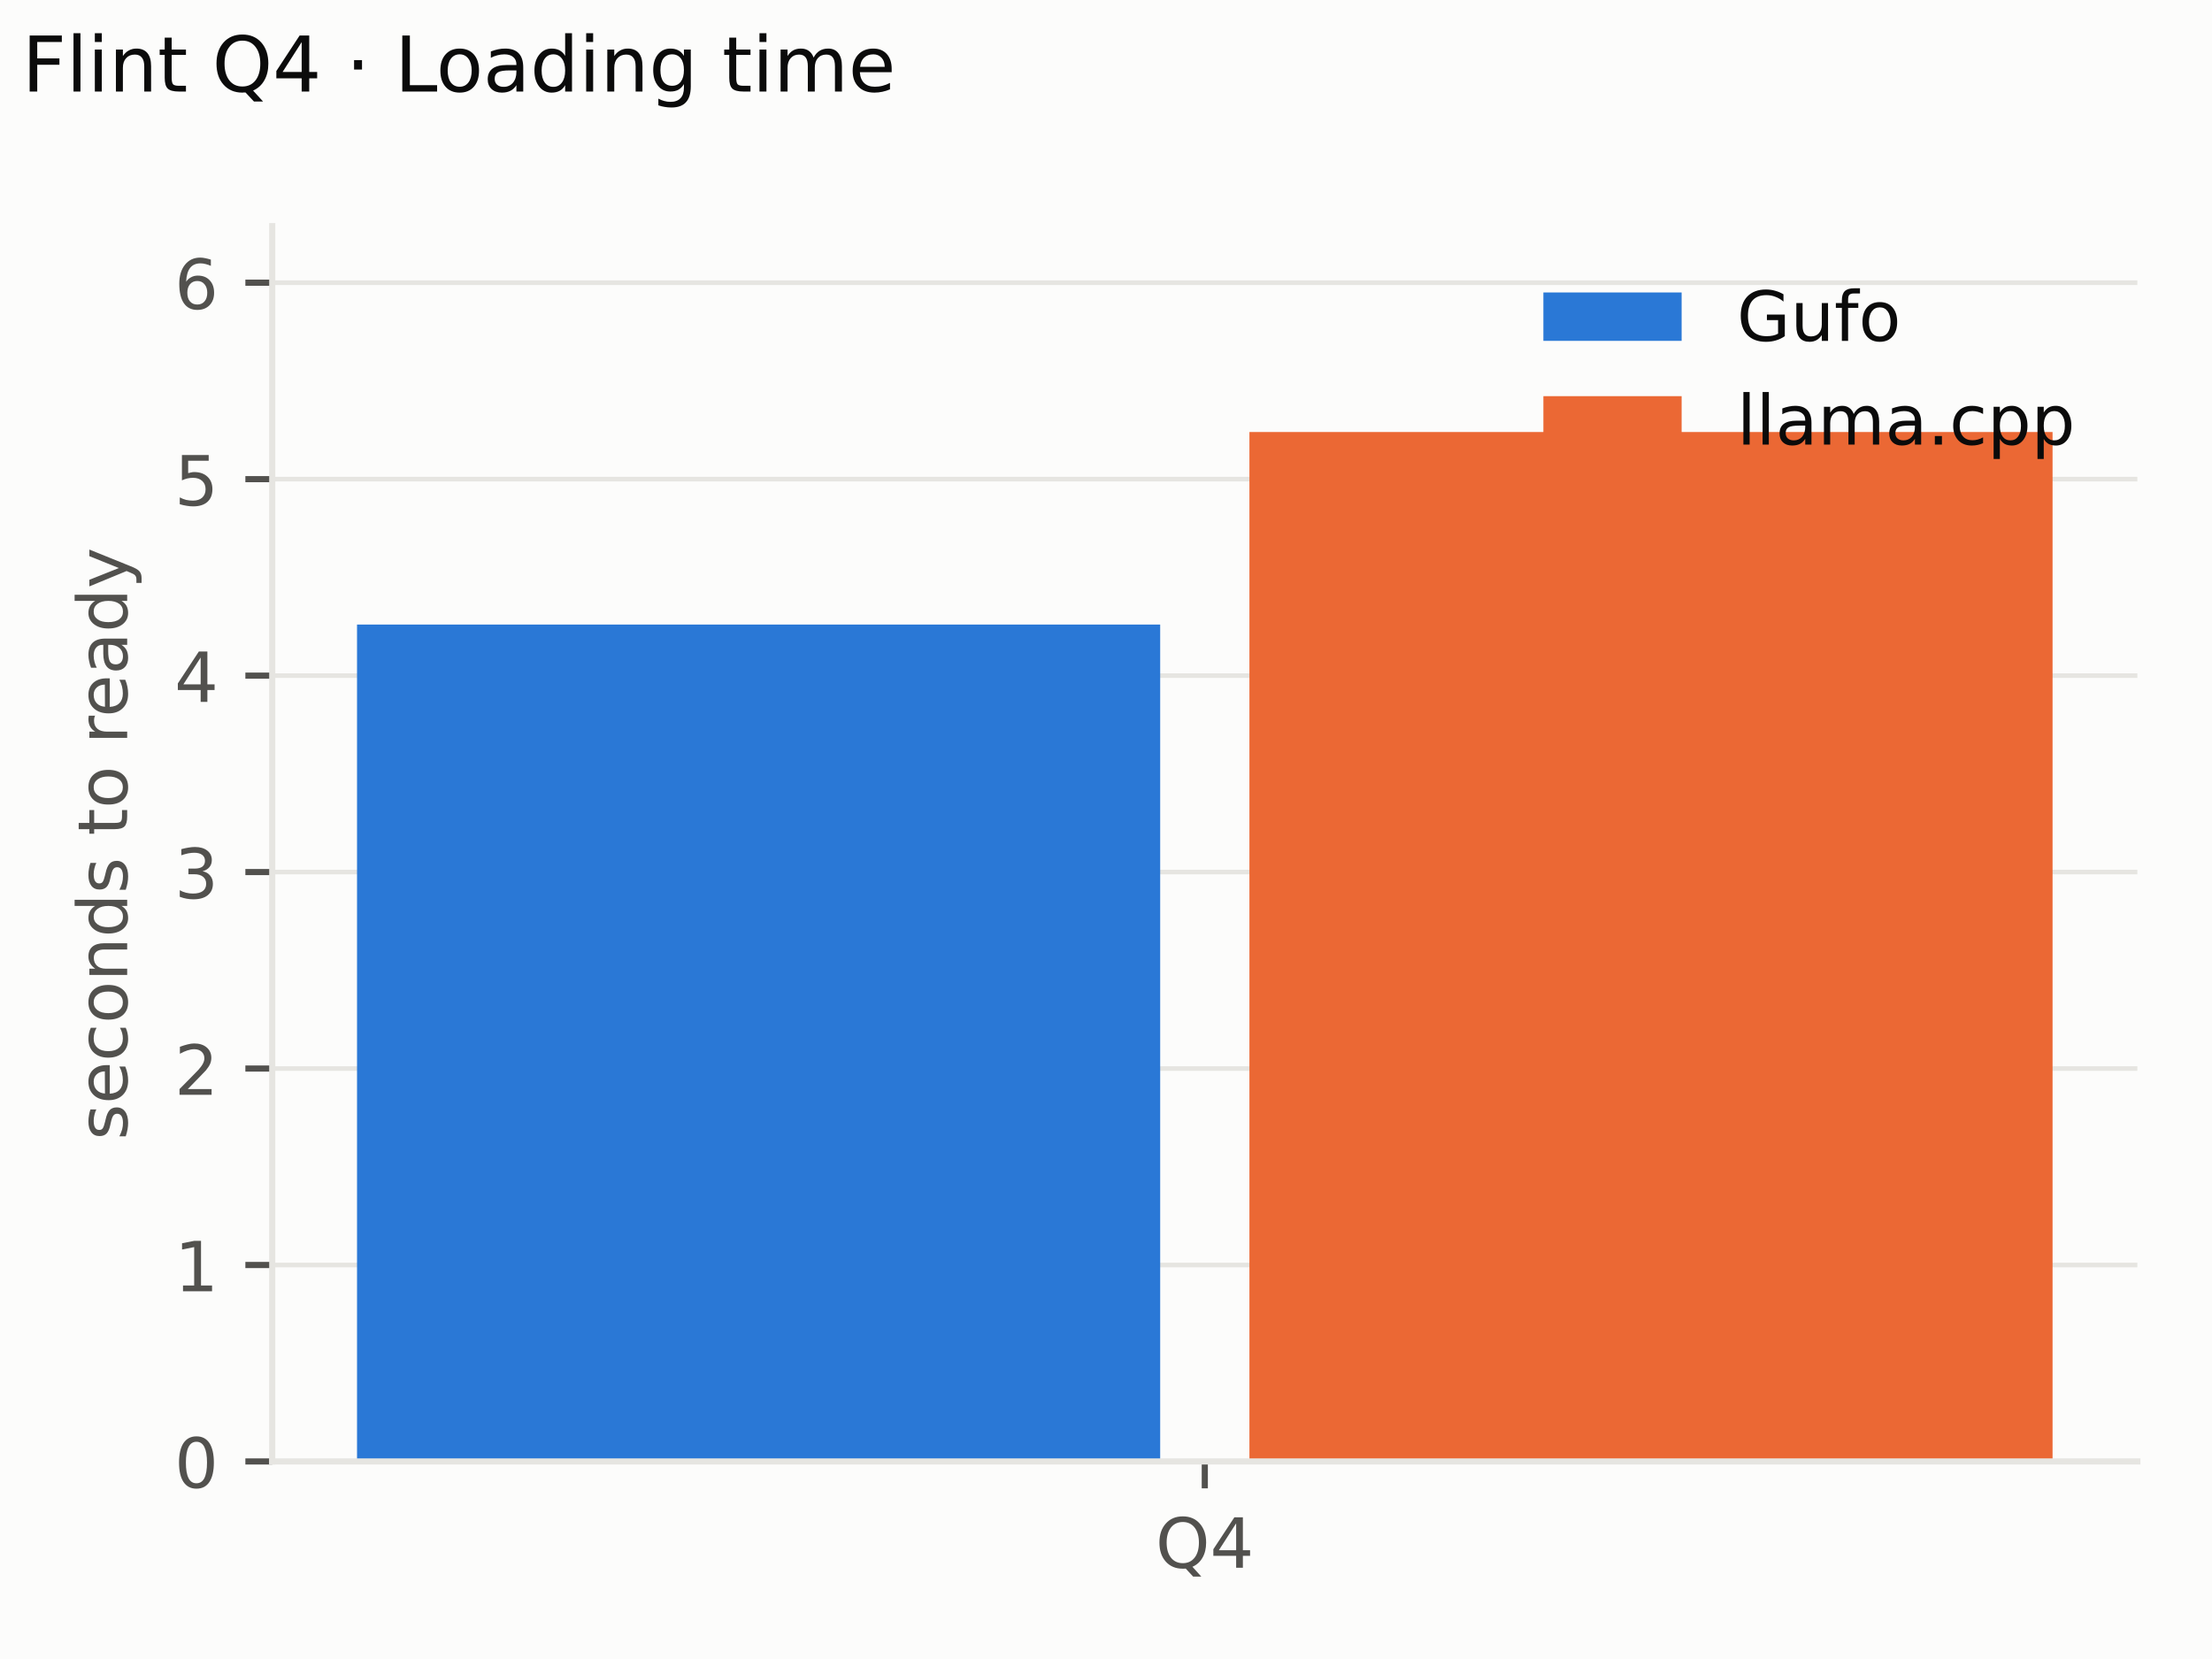
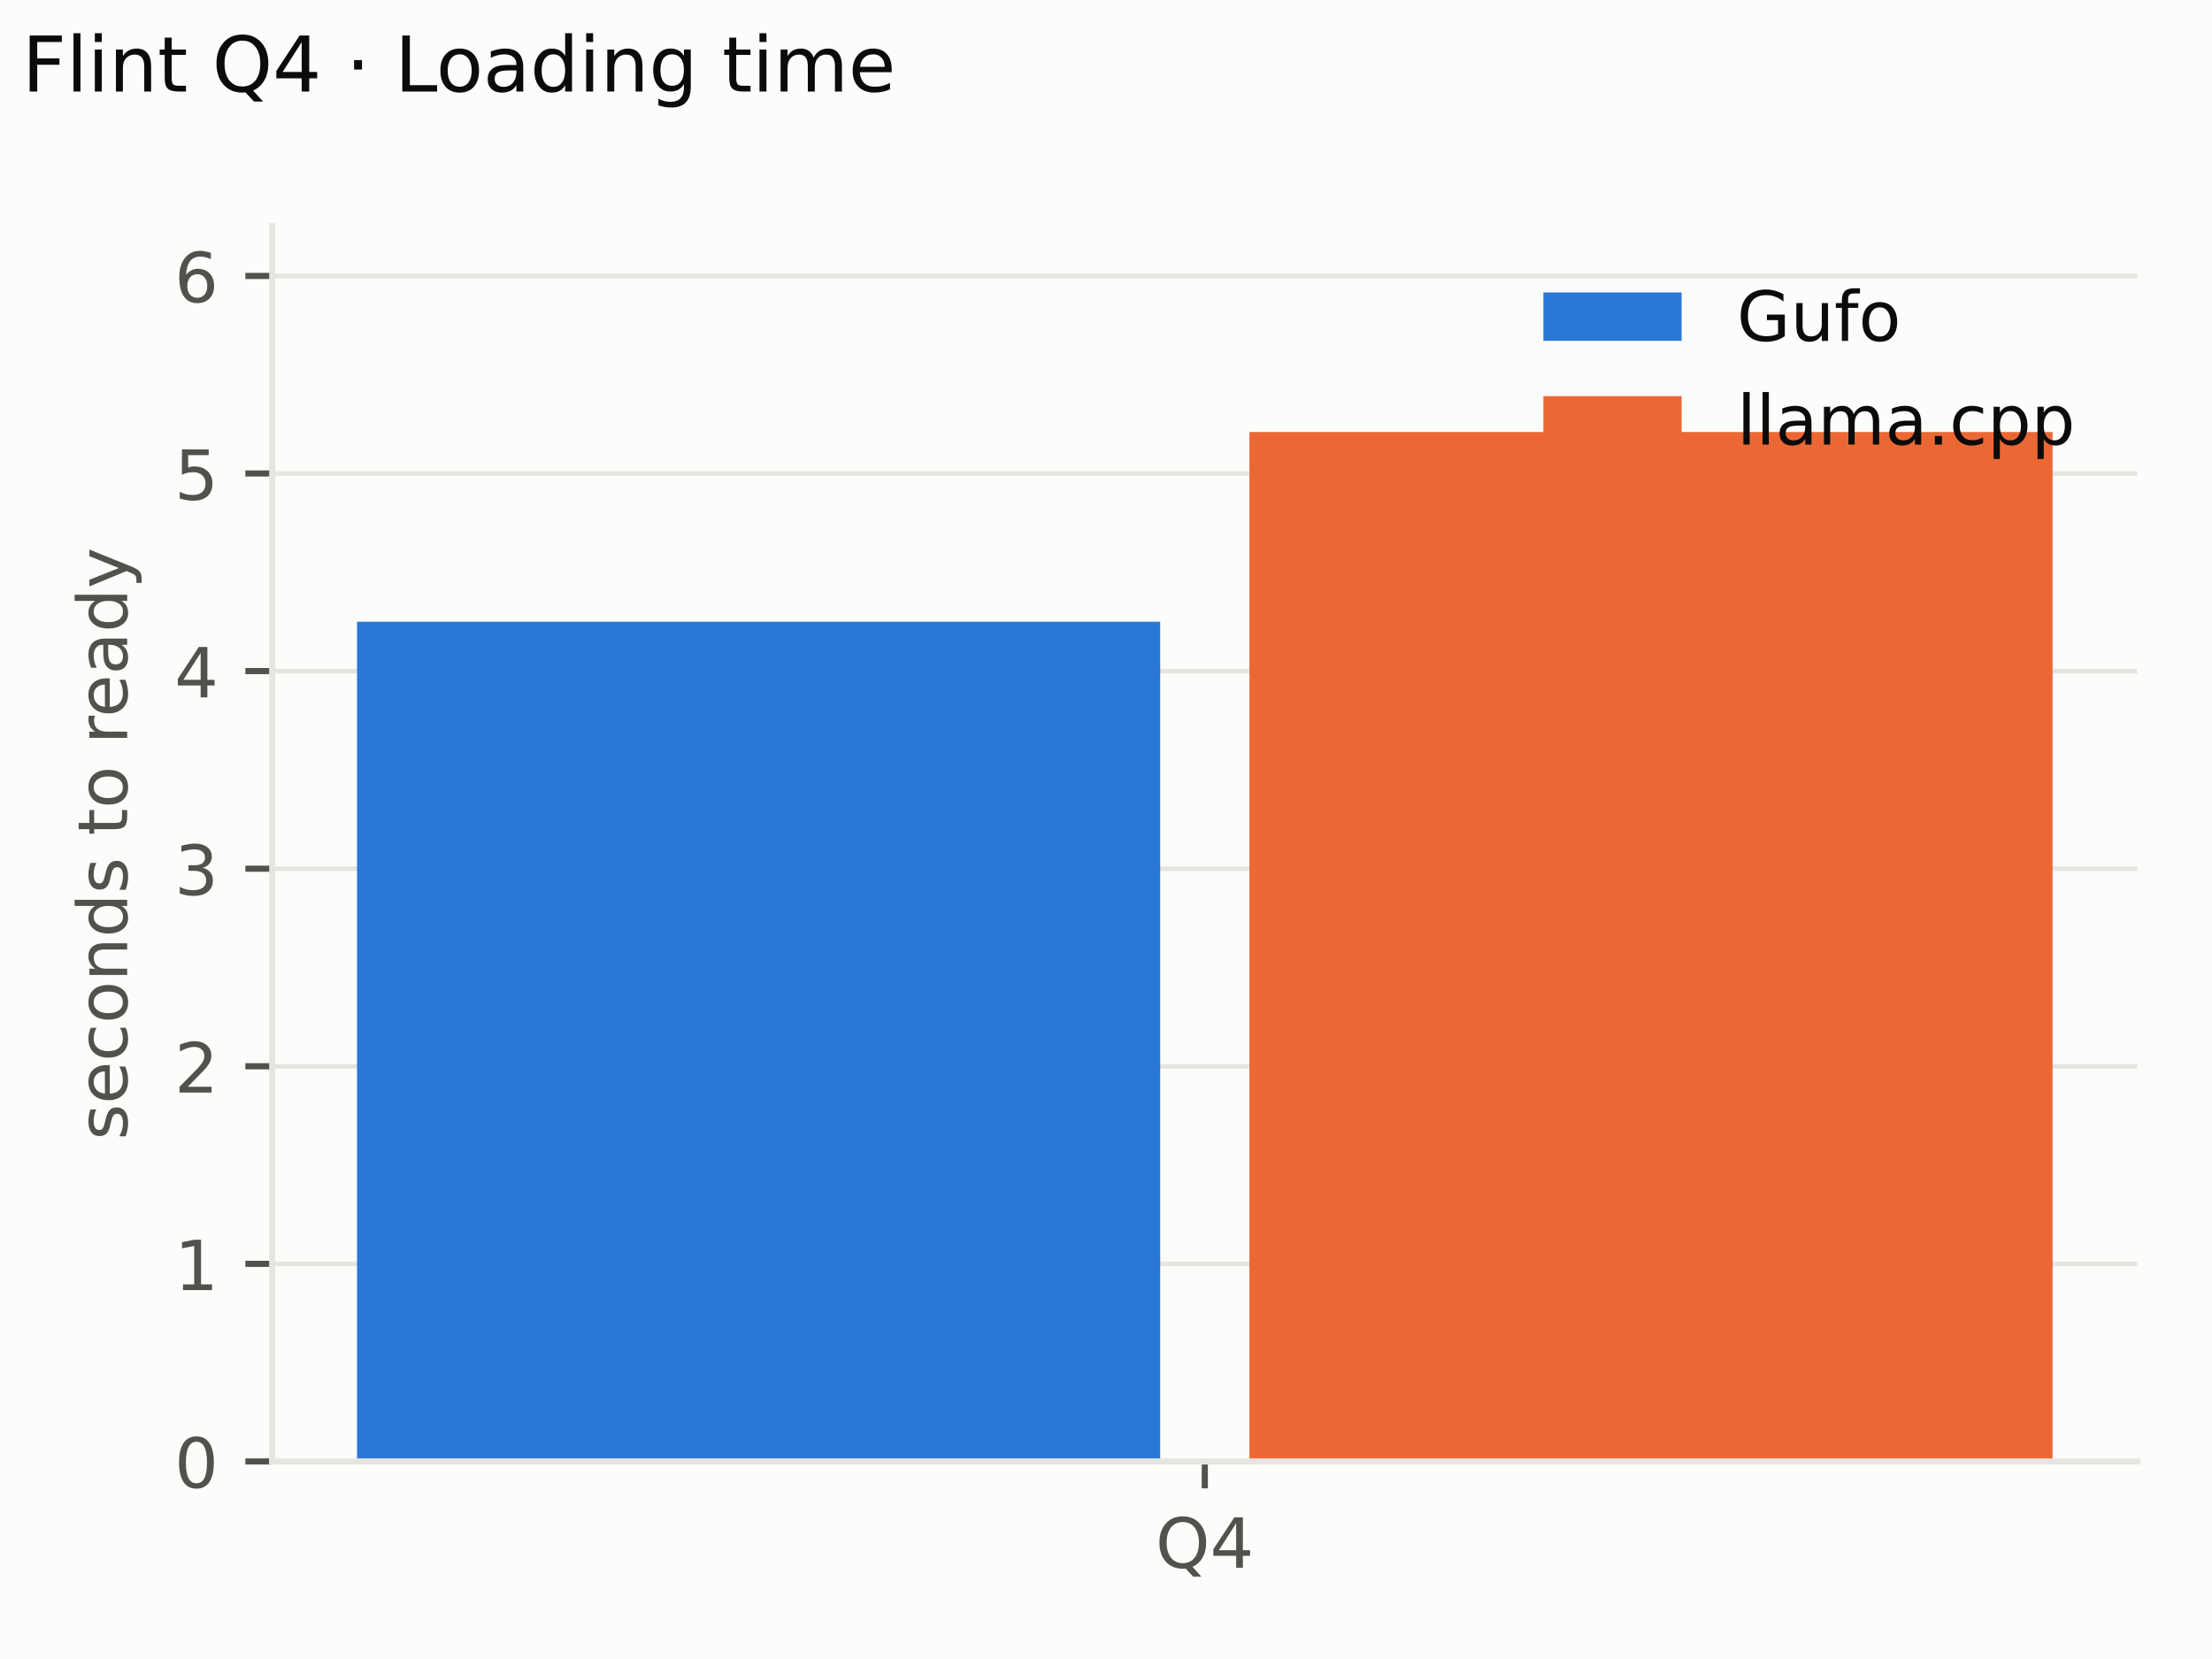
<svg xmlns="http://www.w3.org/2000/svg" xmlns:xlink="http://www.w3.org/1999/xlink" width="288pt" height="216pt" viewBox="0 0 288 216" version="1.1">
  <defs>
    <style type="text/css">*{stroke-linejoin: round; stroke-linecap: butt}</style>
  </defs>
  <g id="figure_1">
    <g id="patch_1">
      <path d="M 0 216 L 288 216 L 288 0 L 0 0 z " style="fill: #fcfcfb" />
    </g>
    <g id="axes_1">
      <g id="patch_2">
        <path d="M 35.447 190.28 L 278.28 190.28 L 278.28 29.441 L 35.447 29.441 z " style="fill: #fcfcfb" />
      </g>
      <g id="matplotlib.axis_1">
        <g id="xtick_1">
          <g id="line2d_1">
            <defs>
              <path id="m1ebf051f68" d="M 0 0 L 0 3.5 " style="stroke: #52514e; stroke-width: 0.8" />
            </defs>
            <g>
              <use xlink:href="#m1ebf051f68" x="156.863" y="190.28" style="fill: #52514e; stroke: #52514e; stroke-width: 0.8" />
            </g>
          </g>
          <g id="text_1">
            <text style="font-size: 9px; font-family: 'DejaVu Sans', 'Bitstream Vera Sans', 'Computer Modern Sans Serif', 'Lucida Grande', 'Verdana', 'Geneva', 'Lucid', 'Arial', 'Helvetica', 'Avant Garde', sans-serif; text-anchor: middle; fill: #52514e" x="156.863" y="204.118" transform="rotate(-0 156.8635 204.1179)">Q4</text>
          </g>
        </g>
      </g>
      <g id="matplotlib.axis_2">
        <g id="ytick_1">
          <g id="line2d_2">
            <path d="M 35.447 190.28 L 278.28 190.28 " clip-path="url(#p9126147504)" style="fill: none; stroke: #e6e5e1; stroke-width: 0.6; stroke-linecap: square" />
          </g>
          <g id="line2d_3">
            <defs>
              <path id="m680e5b1e24" d="M 0 0 L -3.5 0 " style="stroke: #52514e; stroke-width: 0.8" />
            </defs>
            <g>
              <use xlink:href="#m680e5b1e24" x="35.447" y="190.28" style="fill: #52514e; stroke: #52514e; stroke-width: 0.8" />
            </g>
          </g>
          <g id="text_2">
            <text style="font-size: 9px; font-family: 'DejaVu Sans', 'Bitstream Vera Sans', 'Computer Modern Sans Serif', 'Lucida Grande', 'Verdana', 'Geneva', 'Lucid', 'Arial', 'Helvetica', 'Avant Garde', sans-serif; text-anchor: end; fill: #52514e" x="28.447" y="193.699" transform="rotate(-0 28.44695 193.6989)">0</text>
          </g>
        </g>
        <g id="ytick_2">
          <g id="line2d_4">
-             <path d="M 35.447 164.701 L 278.28 164.701 " clip-path="url(#p9126147504)" style="fill: none; stroke: #e6e5e1; stroke-width: 0.6; stroke-linecap: square" />
+             <path d="M 35.447 164.554 L 278.28 164.554 " clip-path="url(#p9126147504)" style="fill: none; stroke: #e6e5e1; stroke-width: 0.6; stroke-linecap: square" />
          </g>
          <g id="line2d_5">
            <g>
-               <use xlink:href="#m680e5b1e24" x="35.447" y="164.701" style="fill: #52514e; stroke: #52514e; stroke-width: 0.8" />
+               <use xlink:href="#m680e5b1e24" x="35.447" y="164.554" style="fill: #52514e; stroke: #52514e; stroke-width: 0.8" />
            </g>
          </g>
          <g id="text_3">
-             <text style="font-size: 9px; font-family: 'DejaVu Sans', 'Bitstream Vera Sans', 'Computer Modern Sans Serif', 'Lucida Grande', 'Verdana', 'Geneva', 'Lucid', 'Arial', 'Helvetica', 'Avant Garde', sans-serif; text-anchor: end; fill: #52514e" x="28.447" y="168.12" transform="rotate(-0 28.44695 168.1202)">1</text>
+             <text style="font-size: 9px; font-family: 'DejaVu Sans', 'Bitstream Vera Sans', 'Computer Modern Sans Serif', 'Lucida Grande', 'Verdana', 'Geneva', 'Lucid', 'Arial', 'Helvetica', 'Avant Garde', sans-serif; text-anchor: end; fill: #52514e" x="28.447" y="167.973" transform="rotate(-0 28.44695 167.9729)">1</text>
          </g>
        </g>
        <g id="ytick_3">
          <g id="line2d_6">
-             <path d="M 35.447 139.122 L 278.28 139.122 " clip-path="url(#p9126147504)" style="fill: none; stroke: #e6e5e1; stroke-width: 0.6; stroke-linecap: square" />
+             <path d="M 35.447 138.828 L 278.28 138.828 " clip-path="url(#p9126147504)" style="fill: none; stroke: #e6e5e1; stroke-width: 0.6; stroke-linecap: square" />
          </g>
          <g id="line2d_7">
            <g>
-               <use xlink:href="#m680e5b1e24" x="35.447" y="139.122" style="fill: #52514e; stroke: #52514e; stroke-width: 0.8" />
+               <use xlink:href="#m680e5b1e24" x="35.447" y="138.828" style="fill: #52514e; stroke: #52514e; stroke-width: 0.8" />
            </g>
          </g>
          <g id="text_4">
-             <text style="font-size: 9px; font-family: 'DejaVu Sans', 'Bitstream Vera Sans', 'Computer Modern Sans Serif', 'Lucida Grande', 'Verdana', 'Geneva', 'Lucid', 'Arial', 'Helvetica', 'Avant Garde', sans-serif; text-anchor: end; fill: #52514e" x="28.447" y="142.541" transform="rotate(-0 28.44695 142.5414)">2</text>
+             <text style="font-size: 9px; font-family: 'DejaVu Sans', 'Bitstream Vera Sans', 'Computer Modern Sans Serif', 'Lucida Grande', 'Verdana', 'Geneva', 'Lucid', 'Arial', 'Helvetica', 'Avant Garde', sans-serif; text-anchor: end; fill: #52514e" x="28.447" y="142.247" transform="rotate(-0 28.44695 142.2469)">2</text>
          </g>
        </g>
        <g id="ytick_4">
          <g id="line2d_8">
-             <path d="M 35.447 113.544 L 278.28 113.544 " clip-path="url(#p9126147504)" style="fill: none; stroke: #e6e5e1; stroke-width: 0.6; stroke-linecap: square" />
+             <path d="M 35.447 113.102 L 278.28 113.102 " clip-path="url(#p9126147504)" style="fill: none; stroke: #e6e5e1; stroke-width: 0.6; stroke-linecap: square" />
          </g>
          <g id="line2d_9">
            <g>
-               <use xlink:href="#m680e5b1e24" x="35.447" y="113.544" style="fill: #52514e; stroke: #52514e; stroke-width: 0.8" />
+               <use xlink:href="#m680e5b1e24" x="35.447" y="113.102" style="fill: #52514e; stroke: #52514e; stroke-width: 0.8" />
            </g>
          </g>
          <g id="text_5">
-             <text style="font-size: 9px; font-family: 'DejaVu Sans', 'Bitstream Vera Sans', 'Computer Modern Sans Serif', 'Lucida Grande', 'Verdana', 'Geneva', 'Lucid', 'Arial', 'Helvetica', 'Avant Garde', sans-serif; text-anchor: end; fill: #52514e" x="28.447" y="116.963" transform="rotate(-0 28.44695 116.9627)">3</text>
+             <text style="font-size: 9px; font-family: 'DejaVu Sans', 'Bitstream Vera Sans', 'Computer Modern Sans Serif', 'Lucida Grande', 'Verdana', 'Geneva', 'Lucid', 'Arial', 'Helvetica', 'Avant Garde', sans-serif; text-anchor: end; fill: #52514e" x="28.447" y="116.521" transform="rotate(-0 28.44695 116.5208)">3</text>
          </g>
        </g>
        <g id="ytick_5">
          <g id="line2d_10">
-             <path d="M 35.447 87.965 L 278.28 87.965 " clip-path="url(#p9126147504)" style="fill: none; stroke: #e6e5e1; stroke-width: 0.6; stroke-linecap: square" />
+             <path d="M 35.447 87.376 L 278.28 87.376 " clip-path="url(#p9126147504)" style="fill: none; stroke: #e6e5e1; stroke-width: 0.6; stroke-linecap: square" />
          </g>
          <g id="line2d_11">
            <g>
-               <use xlink:href="#m680e5b1e24" x="35.447" y="87.965" style="fill: #52514e; stroke: #52514e; stroke-width: 0.8" />
+               <use xlink:href="#m680e5b1e24" x="35.447" y="87.376" style="fill: #52514e; stroke: #52514e; stroke-width: 0.8" />
            </g>
          </g>
          <g id="text_6">
-             <text style="font-size: 9px; font-family: 'DejaVu Sans', 'Bitstream Vera Sans', 'Computer Modern Sans Serif', 'Lucida Grande', 'Verdana', 'Geneva', 'Lucid', 'Arial', 'Helvetica', 'Avant Garde', sans-serif; text-anchor: end; fill: #52514e" x="28.447" y="91.384" transform="rotate(-0 28.44695 91.38392)">4</text>
+             <text style="font-size: 9px; font-family: 'DejaVu Sans', 'Bitstream Vera Sans', 'Computer Modern Sans Serif', 'Lucida Grande', 'Verdana', 'Geneva', 'Lucid', 'Arial', 'Helvetica', 'Avant Garde', sans-serif; text-anchor: end; fill: #52514e" x="28.447" y="90.795" transform="rotate(-0 28.44695 90.79478)">4</text>
          </g>
        </g>
        <g id="ytick_6">
          <g id="line2d_12">
-             <path d="M 35.447 62.386 L 278.28 62.386 " clip-path="url(#p9126147504)" style="fill: none; stroke: #e6e5e1; stroke-width: 0.6; stroke-linecap: square" />
+             <path d="M 35.447 61.65 L 278.28 61.65 " clip-path="url(#p9126147504)" style="fill: none; stroke: #e6e5e1; stroke-width: 0.6; stroke-linecap: square" />
          </g>
          <g id="line2d_13">
            <g>
-               <use xlink:href="#m680e5b1e24" x="35.447" y="62.386" style="fill: #52514e; stroke: #52514e; stroke-width: 0.8" />
+               <use xlink:href="#m680e5b1e24" x="35.447" y="61.65" style="fill: #52514e; stroke: #52514e; stroke-width: 0.8" />
            </g>
          </g>
          <g id="text_7">
-             <text style="font-size: 9px; font-family: 'DejaVu Sans', 'Bitstream Vera Sans', 'Computer Modern Sans Serif', 'Lucida Grande', 'Verdana', 'Geneva', 'Lucid', 'Arial', 'Helvetica', 'Avant Garde', sans-serif; text-anchor: end; fill: #52514e" x="28.447" y="65.805" transform="rotate(-0 28.44695 65.80516)">5</text>
+             <text style="font-size: 9px; font-family: 'DejaVu Sans', 'Bitstream Vera Sans', 'Computer Modern Sans Serif', 'Lucida Grande', 'Verdana', 'Geneva', 'Lucid', 'Arial', 'Helvetica', 'Avant Garde', sans-serif; text-anchor: end; fill: #52514e" x="28.447" y="65.069" transform="rotate(-0 28.44695 65.06873)">5</text>
          </g>
        </g>
        <g id="ytick_7">
          <g id="line2d_14">
-             <path d="M 35.447 36.807 L 278.28 36.807 " clip-path="url(#p9126147504)" style="fill: none; stroke: #e6e5e1; stroke-width: 0.6; stroke-linecap: square" />
+             <path d="M 35.447 35.924 L 278.28 35.924 " clip-path="url(#p9126147504)" style="fill: none; stroke: #e6e5e1; stroke-width: 0.6; stroke-linecap: square" />
          </g>
          <g id="line2d_15">
            <g>
-               <use xlink:href="#m680e5b1e24" x="35.447" y="36.807" style="fill: #52514e; stroke: #52514e; stroke-width: 0.8" />
+               <use xlink:href="#m680e5b1e24" x="35.447" y="35.924" style="fill: #52514e; stroke: #52514e; stroke-width: 0.8" />
            </g>
          </g>
          <g id="text_8">
-             <text style="font-size: 9px; font-family: 'DejaVu Sans', 'Bitstream Vera Sans', 'Computer Modern Sans Serif', 'Lucida Grande', 'Verdana', 'Geneva', 'Lucid', 'Arial', 'Helvetica', 'Avant Garde', sans-serif; text-anchor: end; fill: #52514e" x="28.447" y="40.226" transform="rotate(-0 28.44695 40.22641)">6</text>
+             <text style="font-size: 9px; font-family: 'DejaVu Sans', 'Bitstream Vera Sans', 'Computer Modern Sans Serif', 'Lucida Grande', 'Verdana', 'Geneva', 'Lucid', 'Arial', 'Helvetica', 'Avant Garde', sans-serif; text-anchor: end; fill: #52514e" x="28.447" y="39.343" transform="rotate(-0 28.44695 39.34269)">6</text>
          </g>
        </g>
        <g id="text_9">
          <text style="font-size: 9px; font-family: 'DejaVu Sans', 'Bitstream Vera Sans', 'Computer Modern Sans Serif', 'Lucida Grande', 'Verdana', 'Geneva', 'Lucid', 'Arial', 'Helvetica', 'Avant Garde', sans-serif; text-anchor: middle; fill: #52514e" x="16.559" y="109.86" transform="rotate(-90 16.55859 109.8604)">seconds to ready</text>
        </g>
      </g>
      <g id="patch_3">
-         <path d="M 46.485 190.28 L 151.054 190.28 L 151.054 81.314 L 46.485 81.314 z " clip-path="url(#p9126147504)" style="fill: #2a78d6" />
+         <path d="M 46.485 190.28 L 151.054 190.28 L 151.054 80.944 L 46.485 80.944 z " clip-path="url(#p9126147504)" style="fill: #2a78d6" />
      </g>
      <g id="patch_4">
        <path d="M 162.673 190.28 L 267.242 190.28 L 267.242 56.247 L 162.673 56.247 z " clip-path="url(#p9126147504)" style="fill: #eb6834" />
      </g>
      <g id="patch_5">
        <path d="M 35.447 190.28 L 35.447 29.441 " style="fill: none; stroke: #e6e5e1; stroke-width: 0.8; stroke-linejoin: miter; stroke-linecap: square" />
      </g>
      <g id="patch_6">
        <path d="M 35.447 190.28 L 278.28 190.28 " style="fill: none; stroke: #e6e5e1; stroke-width: 0.8; stroke-linejoin: miter; stroke-linecap: square" />
      </g>
      <g id="legend_1">
        <g id="patch_7">
          <path d="M 200.946 44.379 L 218.946 44.379 L 218.946 38.079 L 200.946 38.079 z " style="fill: #2a78d6" />
        </g>
        <g id="text_10">
          <text style="font-size: 9px; font-family: 'DejaVu Sans', 'Bitstream Vera Sans', 'Computer Modern Sans Serif', 'Lucida Grande', 'Verdana', 'Geneva', 'Lucid', 'Arial', 'Helvetica', 'Avant Garde', sans-serif; text-anchor: start; fill: #0b0b0b" x="226.146" y="44.379" transform="rotate(-0 226.1461 44.37938)">Gufo</text>
        </g>
        <g id="patch_8">
          <path d="M 200.946 57.88 L 218.946 57.88 L 218.946 51.58 L 200.946 51.58 z " style="fill: #eb6834" />
        </g>
        <g id="text_11">
          <text style="font-size: 9px; font-family: 'DejaVu Sans', 'Bitstream Vera Sans', 'Computer Modern Sans Serif', 'Lucida Grande', 'Verdana', 'Geneva', 'Lucid', 'Arial', 'Helvetica', 'Avant Garde', sans-serif; text-anchor: start; fill: #0b0b0b" x="226.146" y="57.88" transform="rotate(-0 226.1461 57.88008)">llama.cpp</text>
        </g>
      </g>
    </g>
    <g id="text_12">
      <text style="font-size: 10px; font-family: 'DejaVu Sans', 'Bitstream Vera Sans', 'Computer Modern Sans Serif', 'Lucida Grande', 'Verdana', 'Geneva', 'Lucid', 'Arial', 'Helvetica', 'Avant Garde', sans-serif; text-anchor: start; fill: #0b0b0b" x="2.88" y="11.918" transform="rotate(-0 2.88 11.91844)">Flint Q4 · Loading time</text>
    </g>
  </g>
  <defs>
    <clipPath id="p9126147504">
      <rect x="35.447" y="29.441" width="242.833" height="160.839" />
    </clipPath>
  </defs>
</svg>
